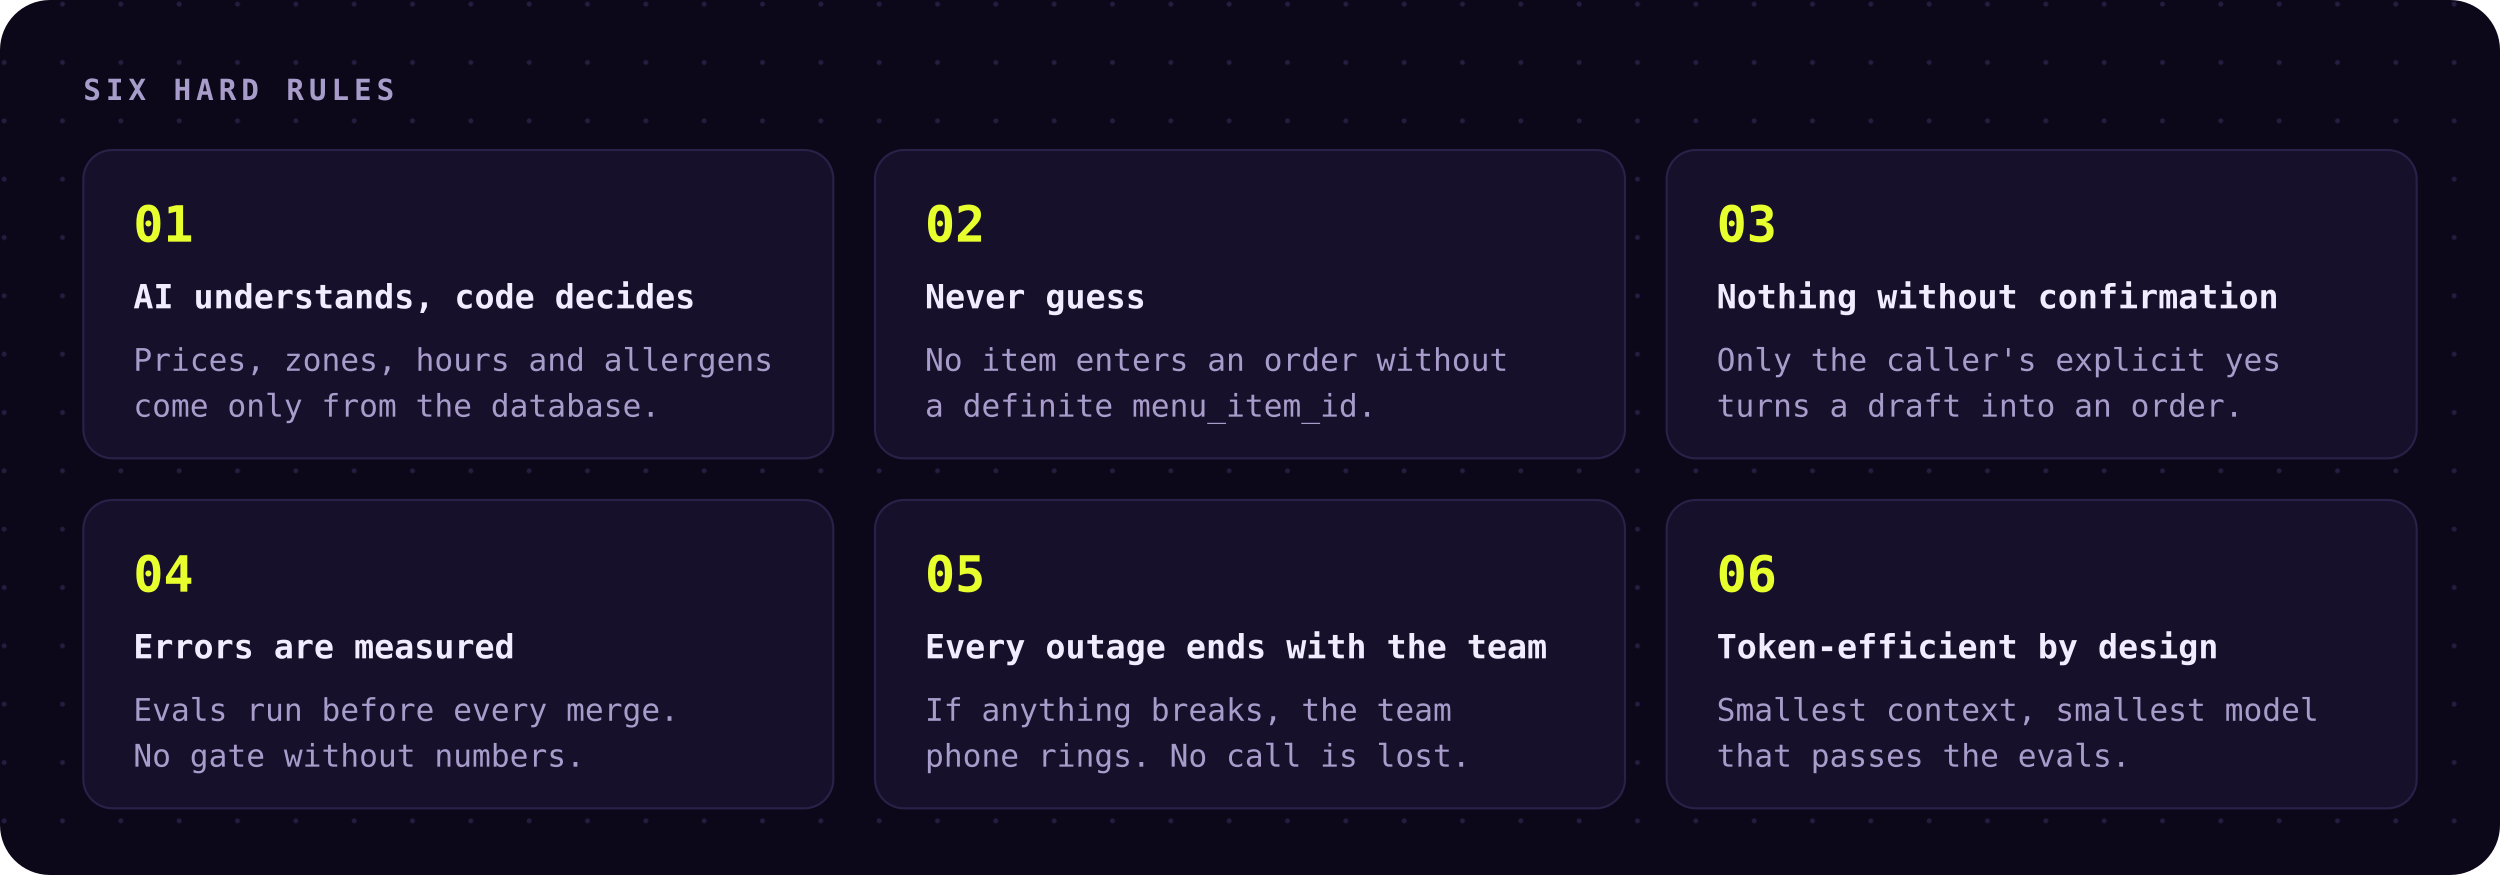
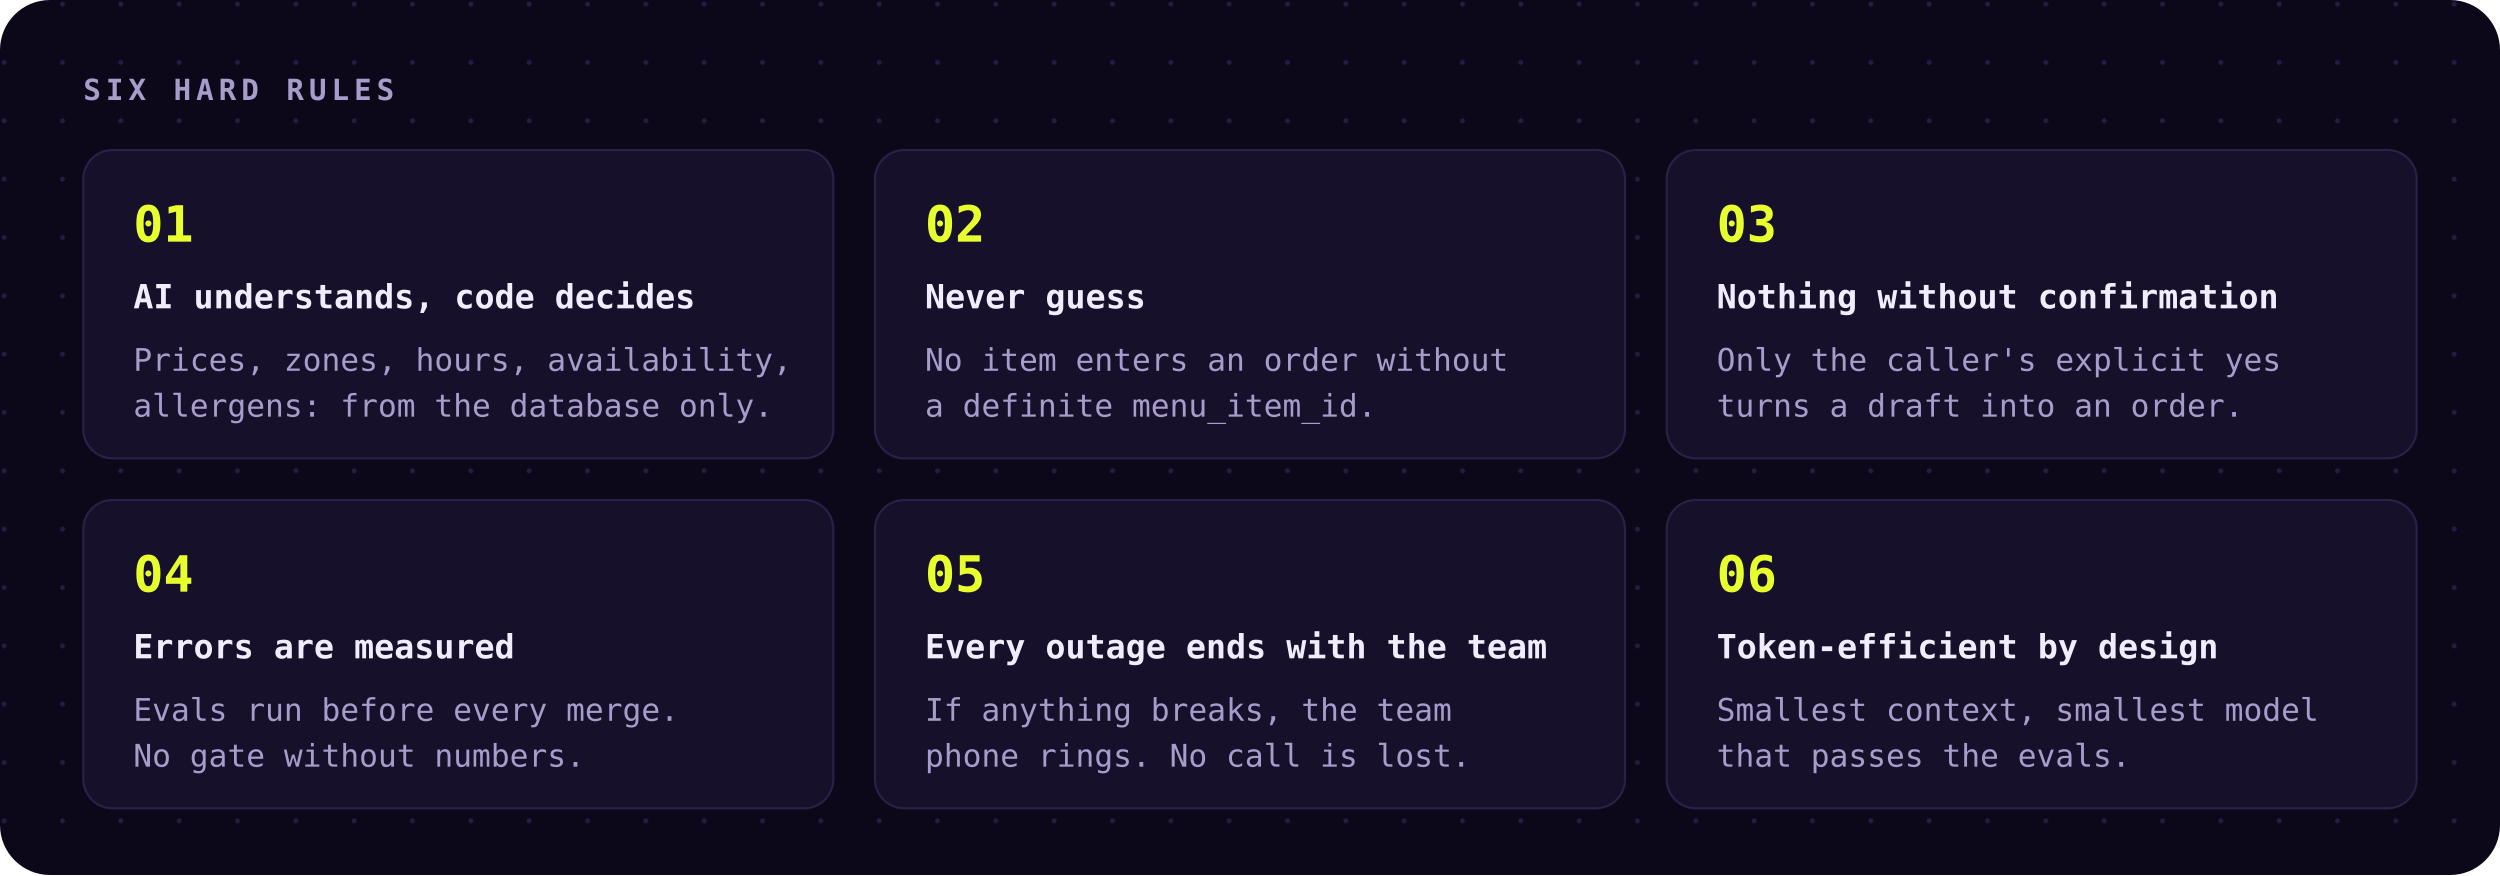
<svg xmlns="http://www.w3.org/2000/svg" width="1200" height="420" viewBox="0 0 1200 420" role="img" aria-labelledby="t d">
  <style>text{font-family:ui-monospace, 'JetBrains Mono', 'SF Mono', Menlo, Consolas, 'DejaVu Sans Mono', monospace}</style>
  <defs>
    <filter id="glow" filterUnits="userSpaceOnUse" x="0" y="0" width="1200" height="420">
      <feGaussianBlur stdDeviation="6" />
    </filter>
    <filter id="soft" filterUnits="userSpaceOnUse" x="0" y="0" width="1200" height="420">
      <feGaussianBlur stdDeviation="2.2" />
    </filter>
  </defs>
  <rect width="1200" height="420" rx="24" fill="#0D0819" />
  <pattern id="dots" width="28" height="28" patternUnits="userSpaceOnUse">
    <circle cx="2" cy="2" r="1.2" fill="#2B2148" />
  </pattern>
  <rect width="1200" height="420" rx="24" fill="url(#dots)" opacity="0.8" />
  <text x="40" y="48" font-size="14" fill="#A89CCB" font-weight="700" letter-spacing="2.4">SIX HARD RULES</text>
  <rect x="40" y="72" width="360" height="148" rx="14" fill="#17102B" stroke="#2B2148" />
  <text x="64" y="116" font-size="24" fill="#E8FF2E" font-weight="700">01</text>
  <text x="64" y="148" font-size="16" fill="#F1ECFF" font-weight="700">AI understands, code decides</text>
-   <text x="64" y="178" font-size="15" fill="#A89CCB">Prices, zones, hours and allergens</text>
-   <text x="64" y="200" font-size="15" fill="#A89CCB">come only from the database.</text>
+   <text x="64" y="178" font-size="15" fill="#A89CCB">Prices, zones, hours, availability,</text>
+   <text x="64" y="200" font-size="15" fill="#A89CCB">allergens: from the database only.</text>
  <rect x="420" y="72" width="360" height="148" rx="14" fill="#17102B" stroke="#2B2148" />
  <text x="444" y="116" font-size="24" fill="#E8FF2E" font-weight="700">02</text>
  <text x="444" y="148" font-size="16" fill="#F1ECFF" font-weight="700">Never guess</text>
  <text x="444" y="178" font-size="15" fill="#A89CCB">No item enters an order without</text>
  <text x="444" y="200" font-size="15" fill="#A89CCB">a definite menu_item_id.</text>
  <rect x="800" y="72" width="360" height="148" rx="14" fill="#17102B" stroke="#2B2148" />
  <text x="824" y="116" font-size="24" fill="#E8FF2E" font-weight="700">03</text>
  <text x="824" y="148" font-size="16" fill="#F1ECFF" font-weight="700">Nothing without confirmation</text>
  <text x="824" y="178" font-size="15" fill="#A89CCB">Only the caller's explicit yes</text>
  <text x="824" y="200" font-size="15" fill="#A89CCB">turns a draft into an order.</text>
  <rect x="40" y="240" width="360" height="148" rx="14" fill="#17102B" stroke="#2B2148" />
  <text x="64" y="284" font-size="24" fill="#E8FF2E" font-weight="700">04</text>
  <text x="64" y="316" font-size="16" fill="#F1ECFF" font-weight="700">Errors are measured</text>
  <text x="64" y="346" font-size="15" fill="#A89CCB">Evals run before every merge.</text>
  <text x="64" y="368" font-size="15" fill="#A89CCB">No gate without numbers.</text>
  <rect x="420" y="240" width="360" height="148" rx="14" fill="#17102B" stroke="#2B2148" />
  <text x="444" y="284" font-size="24" fill="#E8FF2E" font-weight="700">05</text>
  <text x="444" y="316" font-size="16" fill="#F1ECFF" font-weight="700">Every outage ends with the team</text>
  <text x="444" y="346" font-size="15" fill="#A89CCB">If anything breaks, the team</text>
  <text x="444" y="368" font-size="15" fill="#A89CCB">phone rings. No call is lost.</text>
  <rect x="800" y="240" width="360" height="148" rx="14" fill="#17102B" stroke="#2B2148" />
  <text x="824" y="284" font-size="24" fill="#E8FF2E" font-weight="700">06</text>
  <text x="824" y="316" font-size="16" fill="#F1ECFF" font-weight="700">Token-efficient by design</text>
  <text x="824" y="346" font-size="15" fill="#A89CCB">Smallest context, smallest model</text>
  <text x="824" y="368" font-size="15" fill="#A89CCB">that passes the evals.</text>
</svg>
